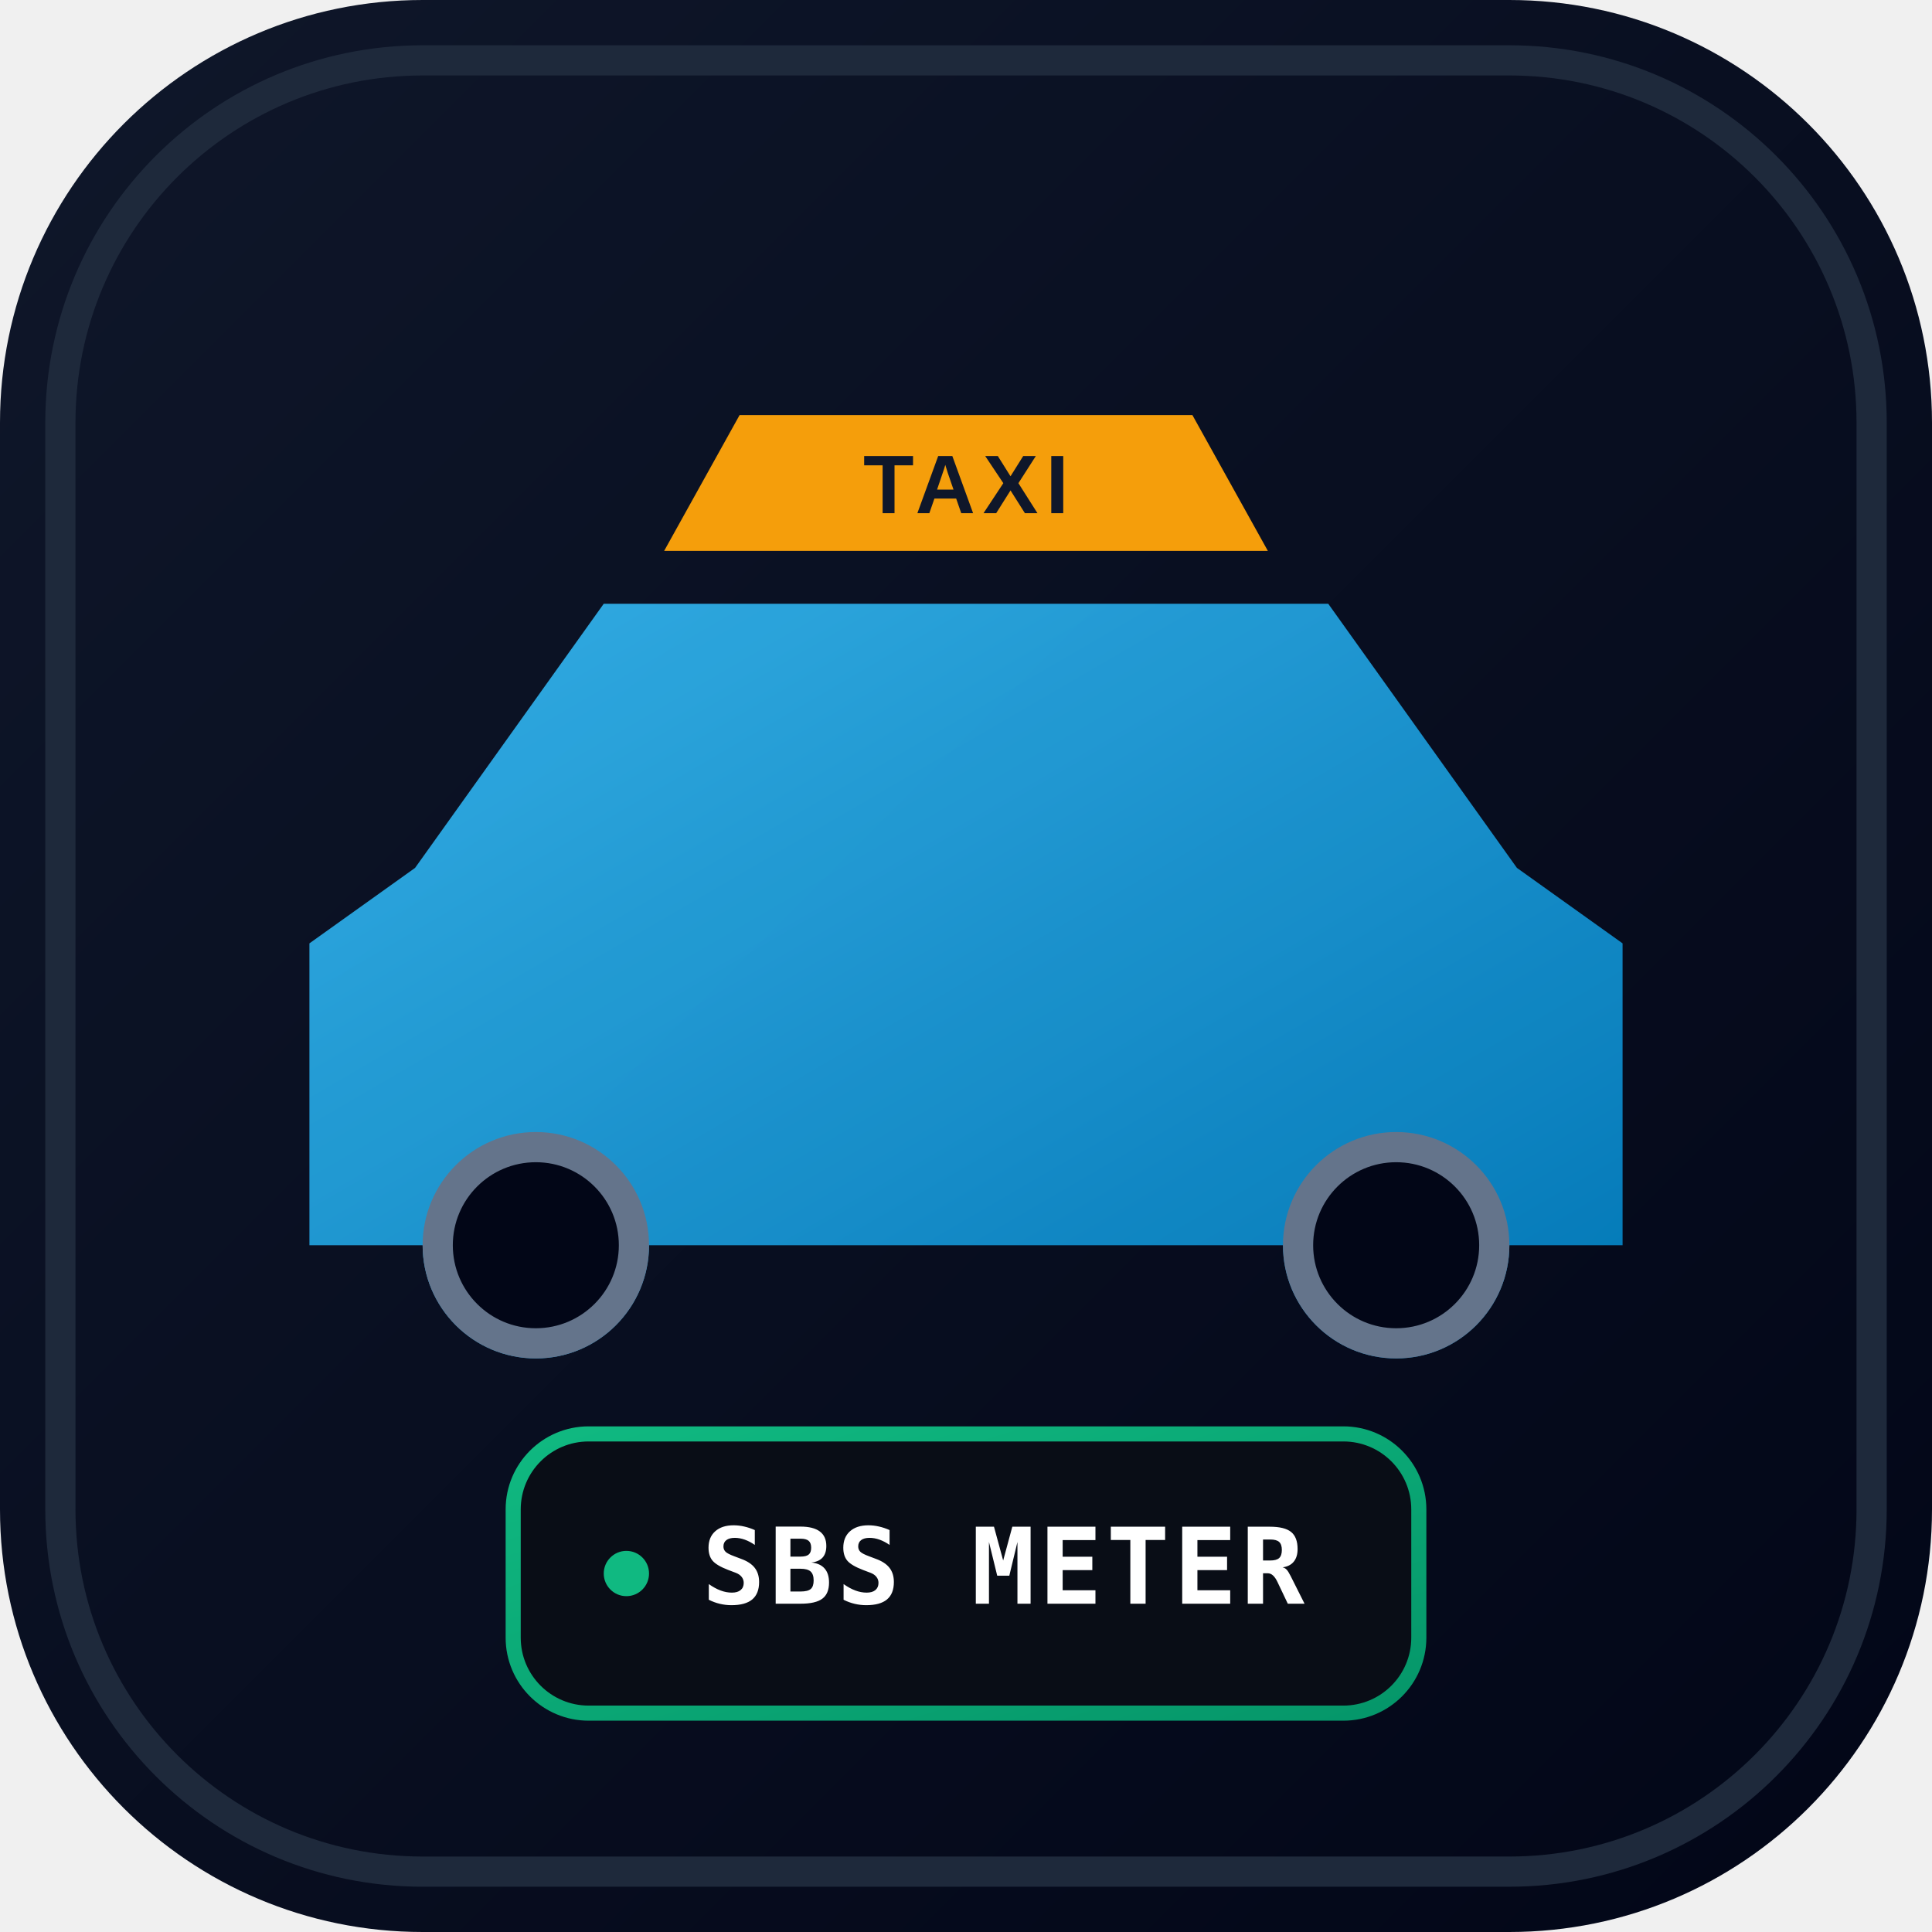
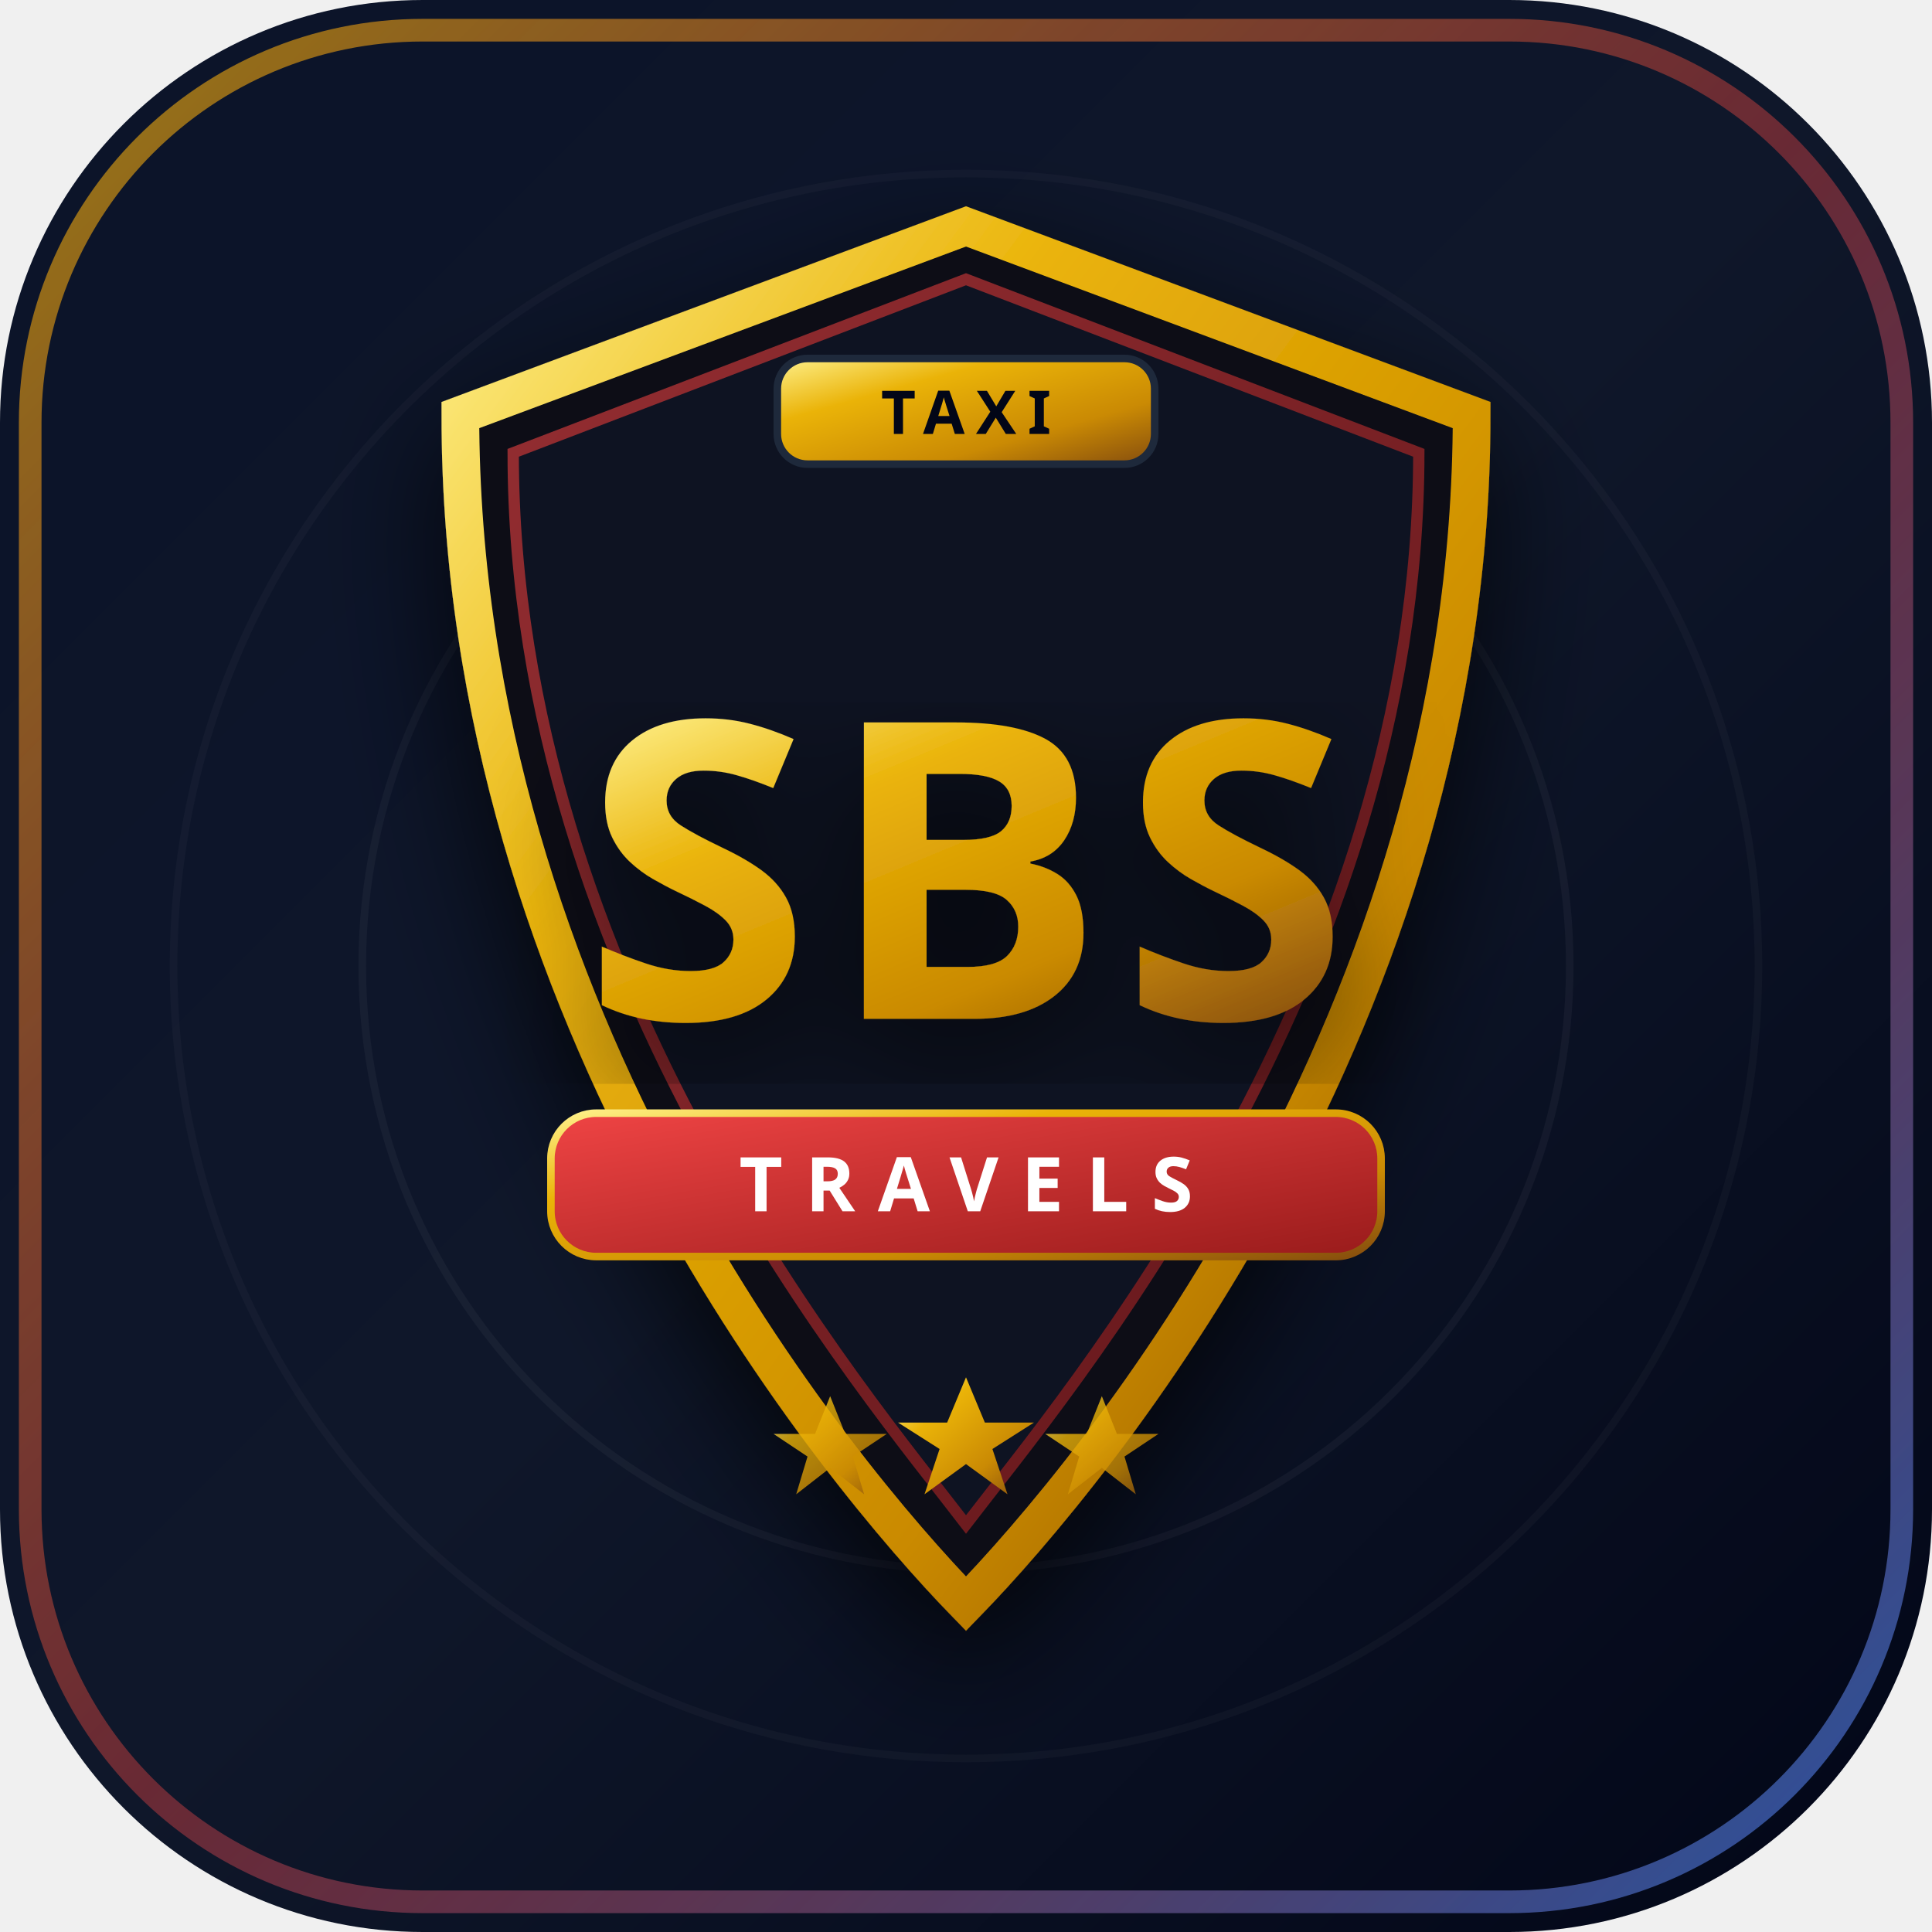
<svg xmlns="http://www.w3.org/2000/svg" viewBox="0 0 512 512" width="100%" height="100%">
  <defs>
-     <linearGradient id="bgGrad" x1="0%" y1="0%" x2="100%" y2="100%">
-       <stop offset="0%" stop-color="#0f172a" />
+     <linearGradient id="bgGradient" x1="0%" y1="0%" x2="100%" y2="100%">
+       <stop offset="0%" stop-color="#0b1329" />
+       <stop offset="50%" stop-color="#0f172a" />
      <stop offset="100%" stop-color="#020617" />
    </linearGradient>
-     <linearGradient id="accentGrad" x1="0%" y1="0%" x2="100%" y2="100%">
-       <stop offset="0%" stop-color="#38bdf8" />
-       <stop offset="100%" stop-color="#0284c7" />
+     <linearGradient id="goldMetallic" x1="0%" y1="0%" x2="100%" y2="100%">
+       <stop offset="0%" stop-color="#fef08a" />
+       <stop offset="30%" stop-color="#eab308" />
+       <stop offset="70%" stop-color="#ca8a04" />
+       <stop offset="100%" stop-color="#854d0e" />
    </linearGradient>
-     <linearGradient id="meterGrad" x1="0%" y1="0%" x2="100%" y2="100%">
-       <stop offset="0%" stop-color="#10b981" />
-       <stop offset="100%" stop-color="#059669" />
+     <linearGradient id="redAccent" x1="0%" y1="0%" x2="100%" y2="100%">
+       <stop offset="0%" stop-color="#ef4444" />
+       <stop offset="100%" stop-color="#991b1b" />
    </linearGradient>
+     <linearGradient id="borderGlow" x1="0%" y1="0%" x2="100%" y2="100%">
+       <stop offset="0%" stop-color="#eab308" stop-opacity="0.8" />
+       <stop offset="50%" stop-color="#ef4444" stop-opacity="0.5" />
+       <stop offset="100%" stop-color="#3b82f6" stop-opacity="0.8" />
+     </linearGradient>
+     <filter id="dropShadow" x="-20%" y="-20%" width="140%" height="140%">
+       <feDropShadow dx="0" dy="12" stdDeviation="16" flood-color="#000000" flood-opacity="0.75" />
+     </filter>
  </defs>
-   <rect width="512" height="512" rx="112" fill="url(#bgGrad)" />
-   <rect x="16" y="16" width="480" height="480" rx="96" fill="none" stroke="#1e293b" stroke-width="8" />
-   <path d="M196 110 L316 110 L336 146 L176 146 Z" fill="#f59e0b" rx="6" />
-   <text x="256" y="136" fill="#0f172a" font-family="Arial, sans-serif" font-weight="900" font-size="22" text-anchor="middle" letter-spacing="2">TAXI</text>
-   <path d="M110 230 L160 160 L352 160 L402 230 L430 250 L430 330 L400 330 A 30 30 0 0 1 340 330 L172 330 A 30 30 0 0 1 112 330 L82 330 L82 250 Z" fill="url(#accentGrad)" opacity="0.9" />
-   <circle cx="142" cy="330" r="26" fill="#020617" stroke="#64748b" stroke-width="8" />
-   <circle cx="370" cy="330" r="26" fill="#020617" stroke="#64748b" stroke-width="8" />
-   <rect x="136" y="380" width="240" height="74" rx="20" fill="#090d16" stroke="url(#meterGrad)" stroke-width="4" />
-   <circle cx="166" cy="417" r="6" fill="#10b981" />
-   <text x="186" y="425" fill="#ffffff" font-family="monospace" font-weight="900" font-size="28" letter-spacing="1">SBS METER</text>
+   <rect width="512" height="512" rx="112" fill="url(#bgGradient)" />
+   <rect x="8" y="8" width="496" height="496" rx="104" fill="none" stroke="url(#borderGlow)" stroke-width="6" opacity="0.8" />
+   <circle cx="256" cy="256" r="210" fill="none" stroke="#ffffff" stroke-opacity="0.03" stroke-width="2" />
+   <circle cx="256" cy="256" r="160" fill="none" stroke="#ffffff" stroke-opacity="0.04" stroke-width="2" />
+   <path d="M256 60 L390 110 C390 270 290 390 256 425 C222 390 122 270 122 110 Z" fill="#090d16" stroke="url(#goldMetallic)" stroke-width="10" filter="url(#dropShadow)" />
+   <path d="M256 74 L376 120 C376 260 282 370 256 404 C230 370 136 260 136 120 Z" fill="#0f172a" stroke="url(#redAccent)" stroke-width="3" opacity="0.6" />
+   <g transform="translate(0, -10)">
+     <rect x="206" y="105" width="100" height="28" rx="8" fill="url(#goldMetallic)" stroke="#1e293b" stroke-width="2" />
+     <text x="256" y="125" fill="#020617" font-family="'Montserrat', 'Arial Black', sans-serif" font-weight="900" font-size="16" text-anchor="middle" letter-spacing="3">TAXI</text>
+   </g>
+   <text x="256" y="270" fill="url(#goldMetallic)" font-family="'Montserrat', 'Arial Black', 'Impact', sans-serif" font-weight="900" font-size="110" text-anchor="middle" letter-spacing="4" filter="url(#dropShadow)">SBS</text>
+   <rect x="146" y="295" width="220" height="38" rx="12" fill="url(#redAccent)" stroke="url(#goldMetallic)" stroke-width="2" />
+   <text x="256" y="321" fill="#ffffff" font-family="'Montserrat', 'Arial Black', sans-serif" font-weight="900" font-size="20" text-anchor="middle" letter-spacing="6">TRAVELS</text>
+   <g fill="url(#goldMetallic)" transform="translate(0, 365)">
+     <polygon points="256,0 261,12 274,12 263,19 267,31 256,23 245,31 249,19 238,12 251,12" />
+     <polygon points="220,5 224,15 235,15 226,21 229,31 220,24 211,31 214,21 205,15 216,15" opacity="0.8" />
+     <polygon points="292,5 296,15 307,15 298,21 301,31 292,24 283,31 286,21 277,15 288,15" opacity="0.8" />
+   </g>
</svg>
